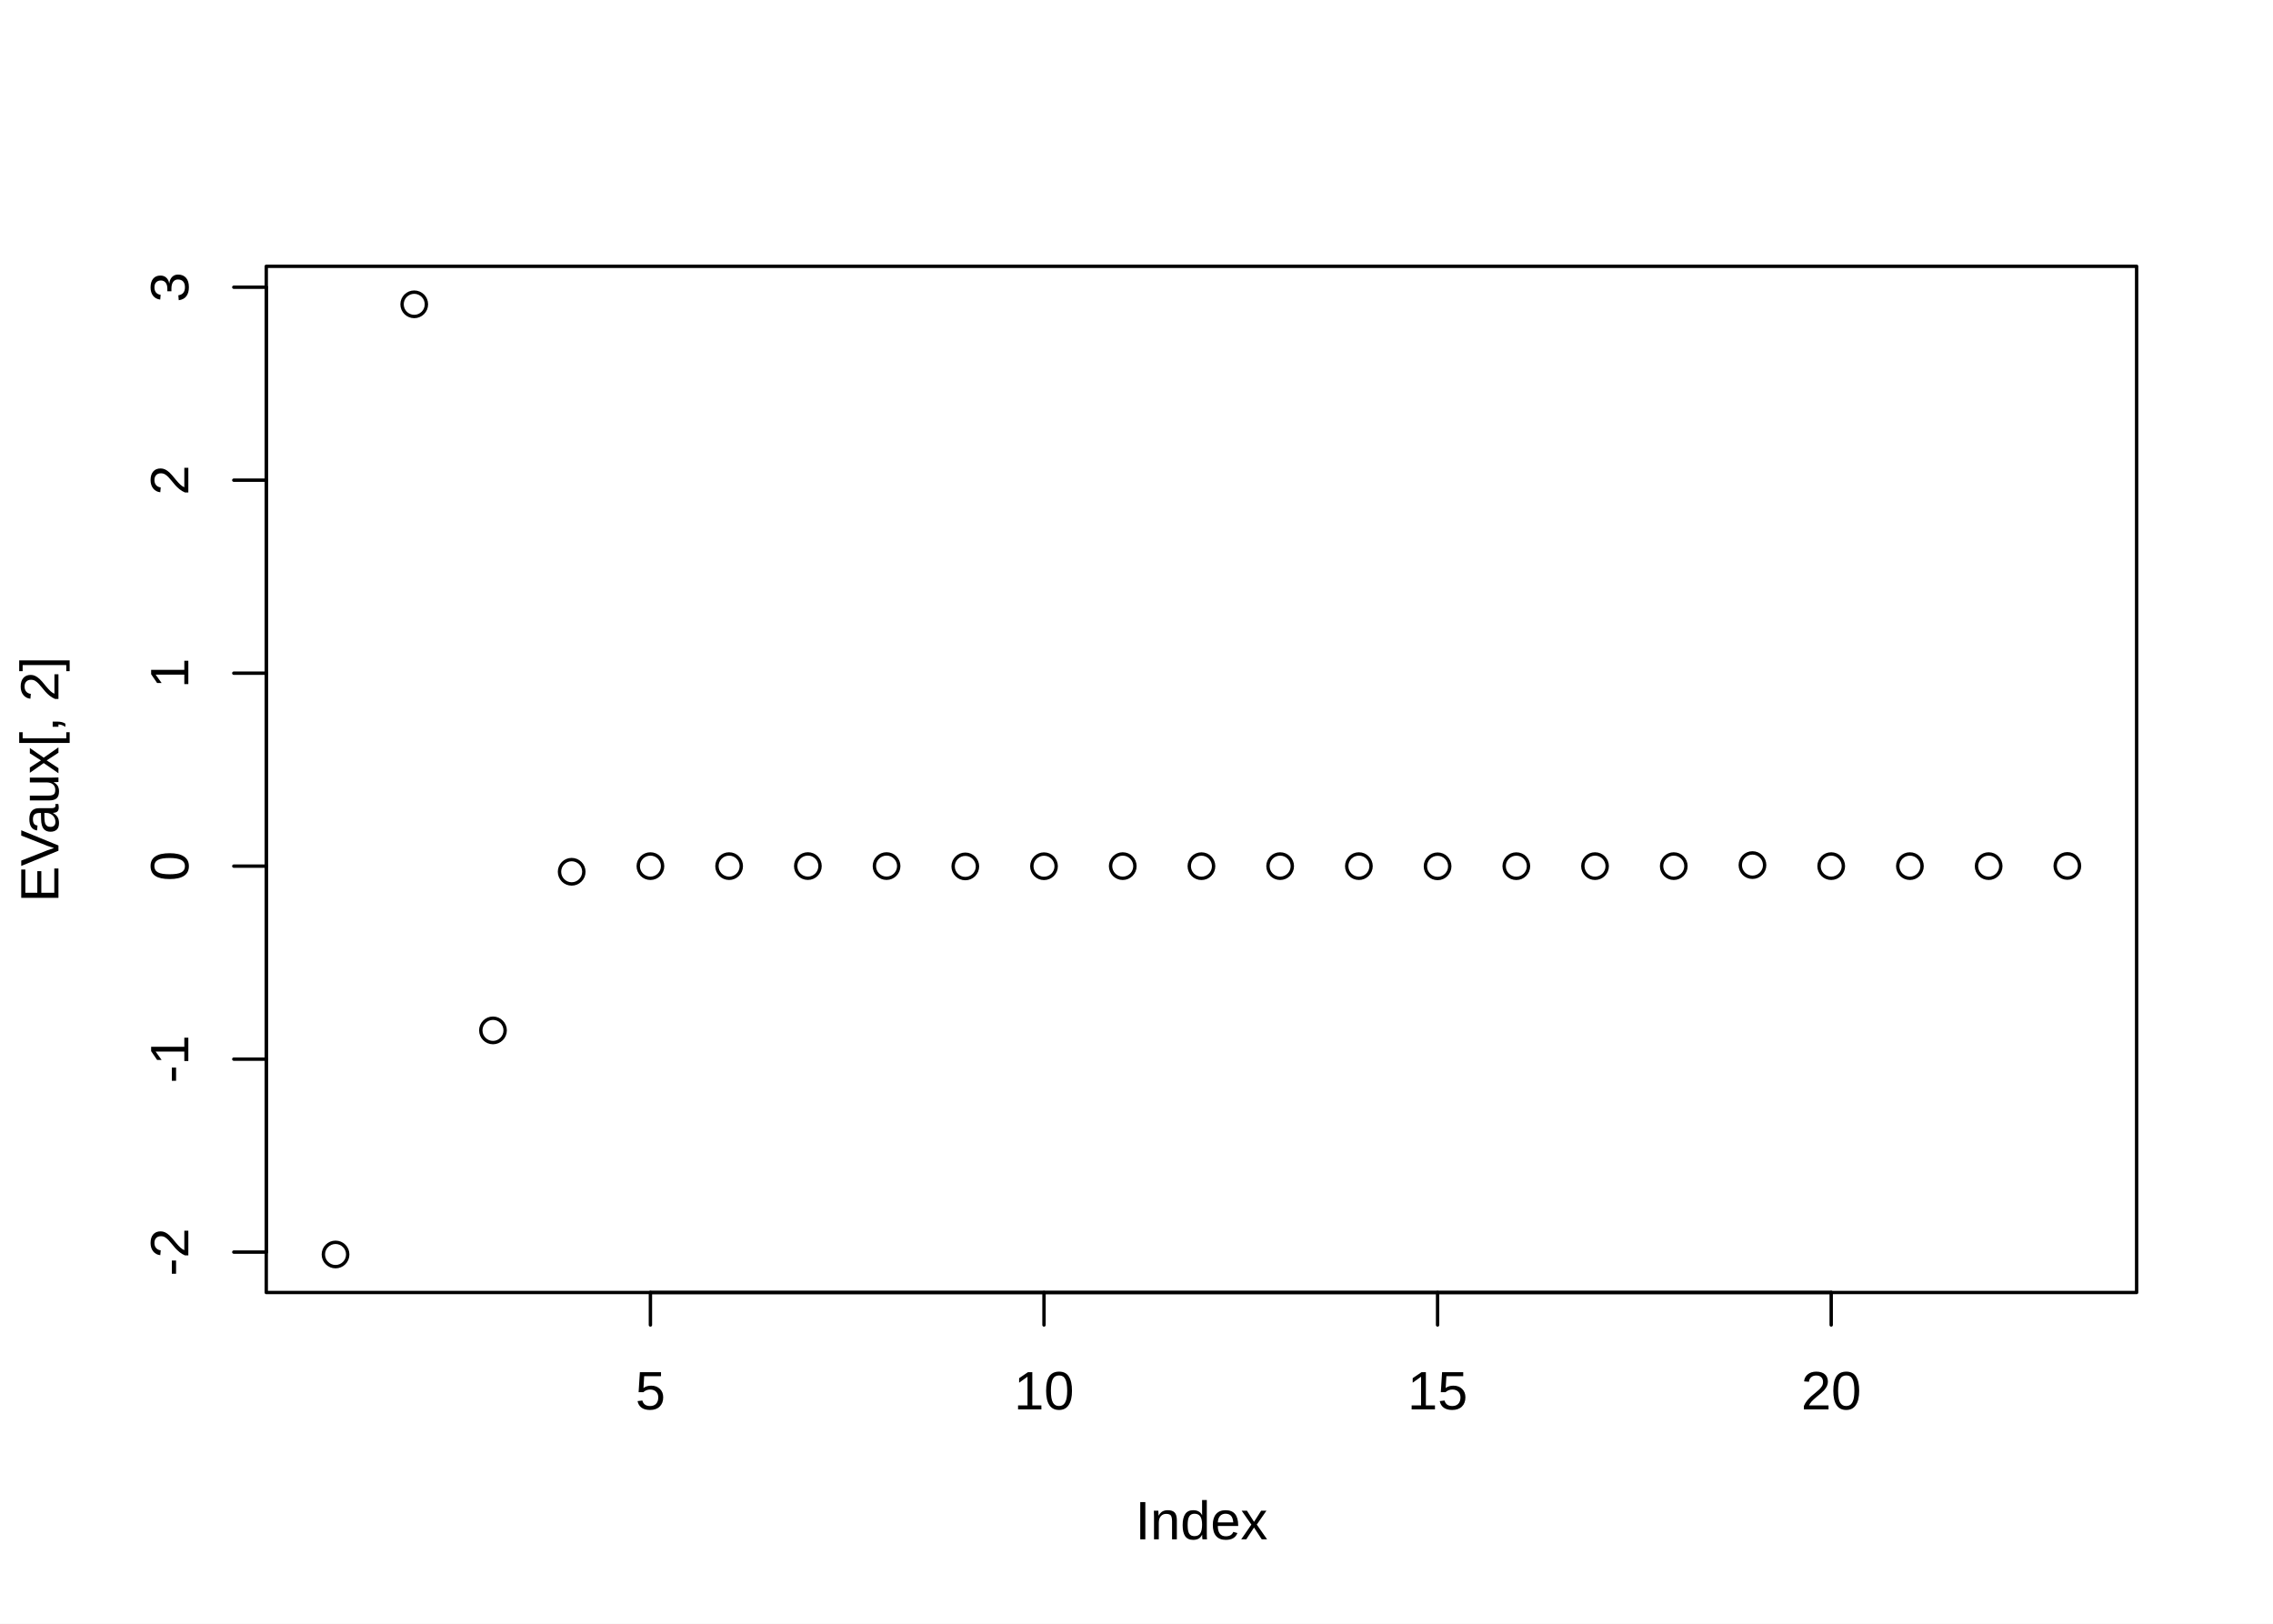
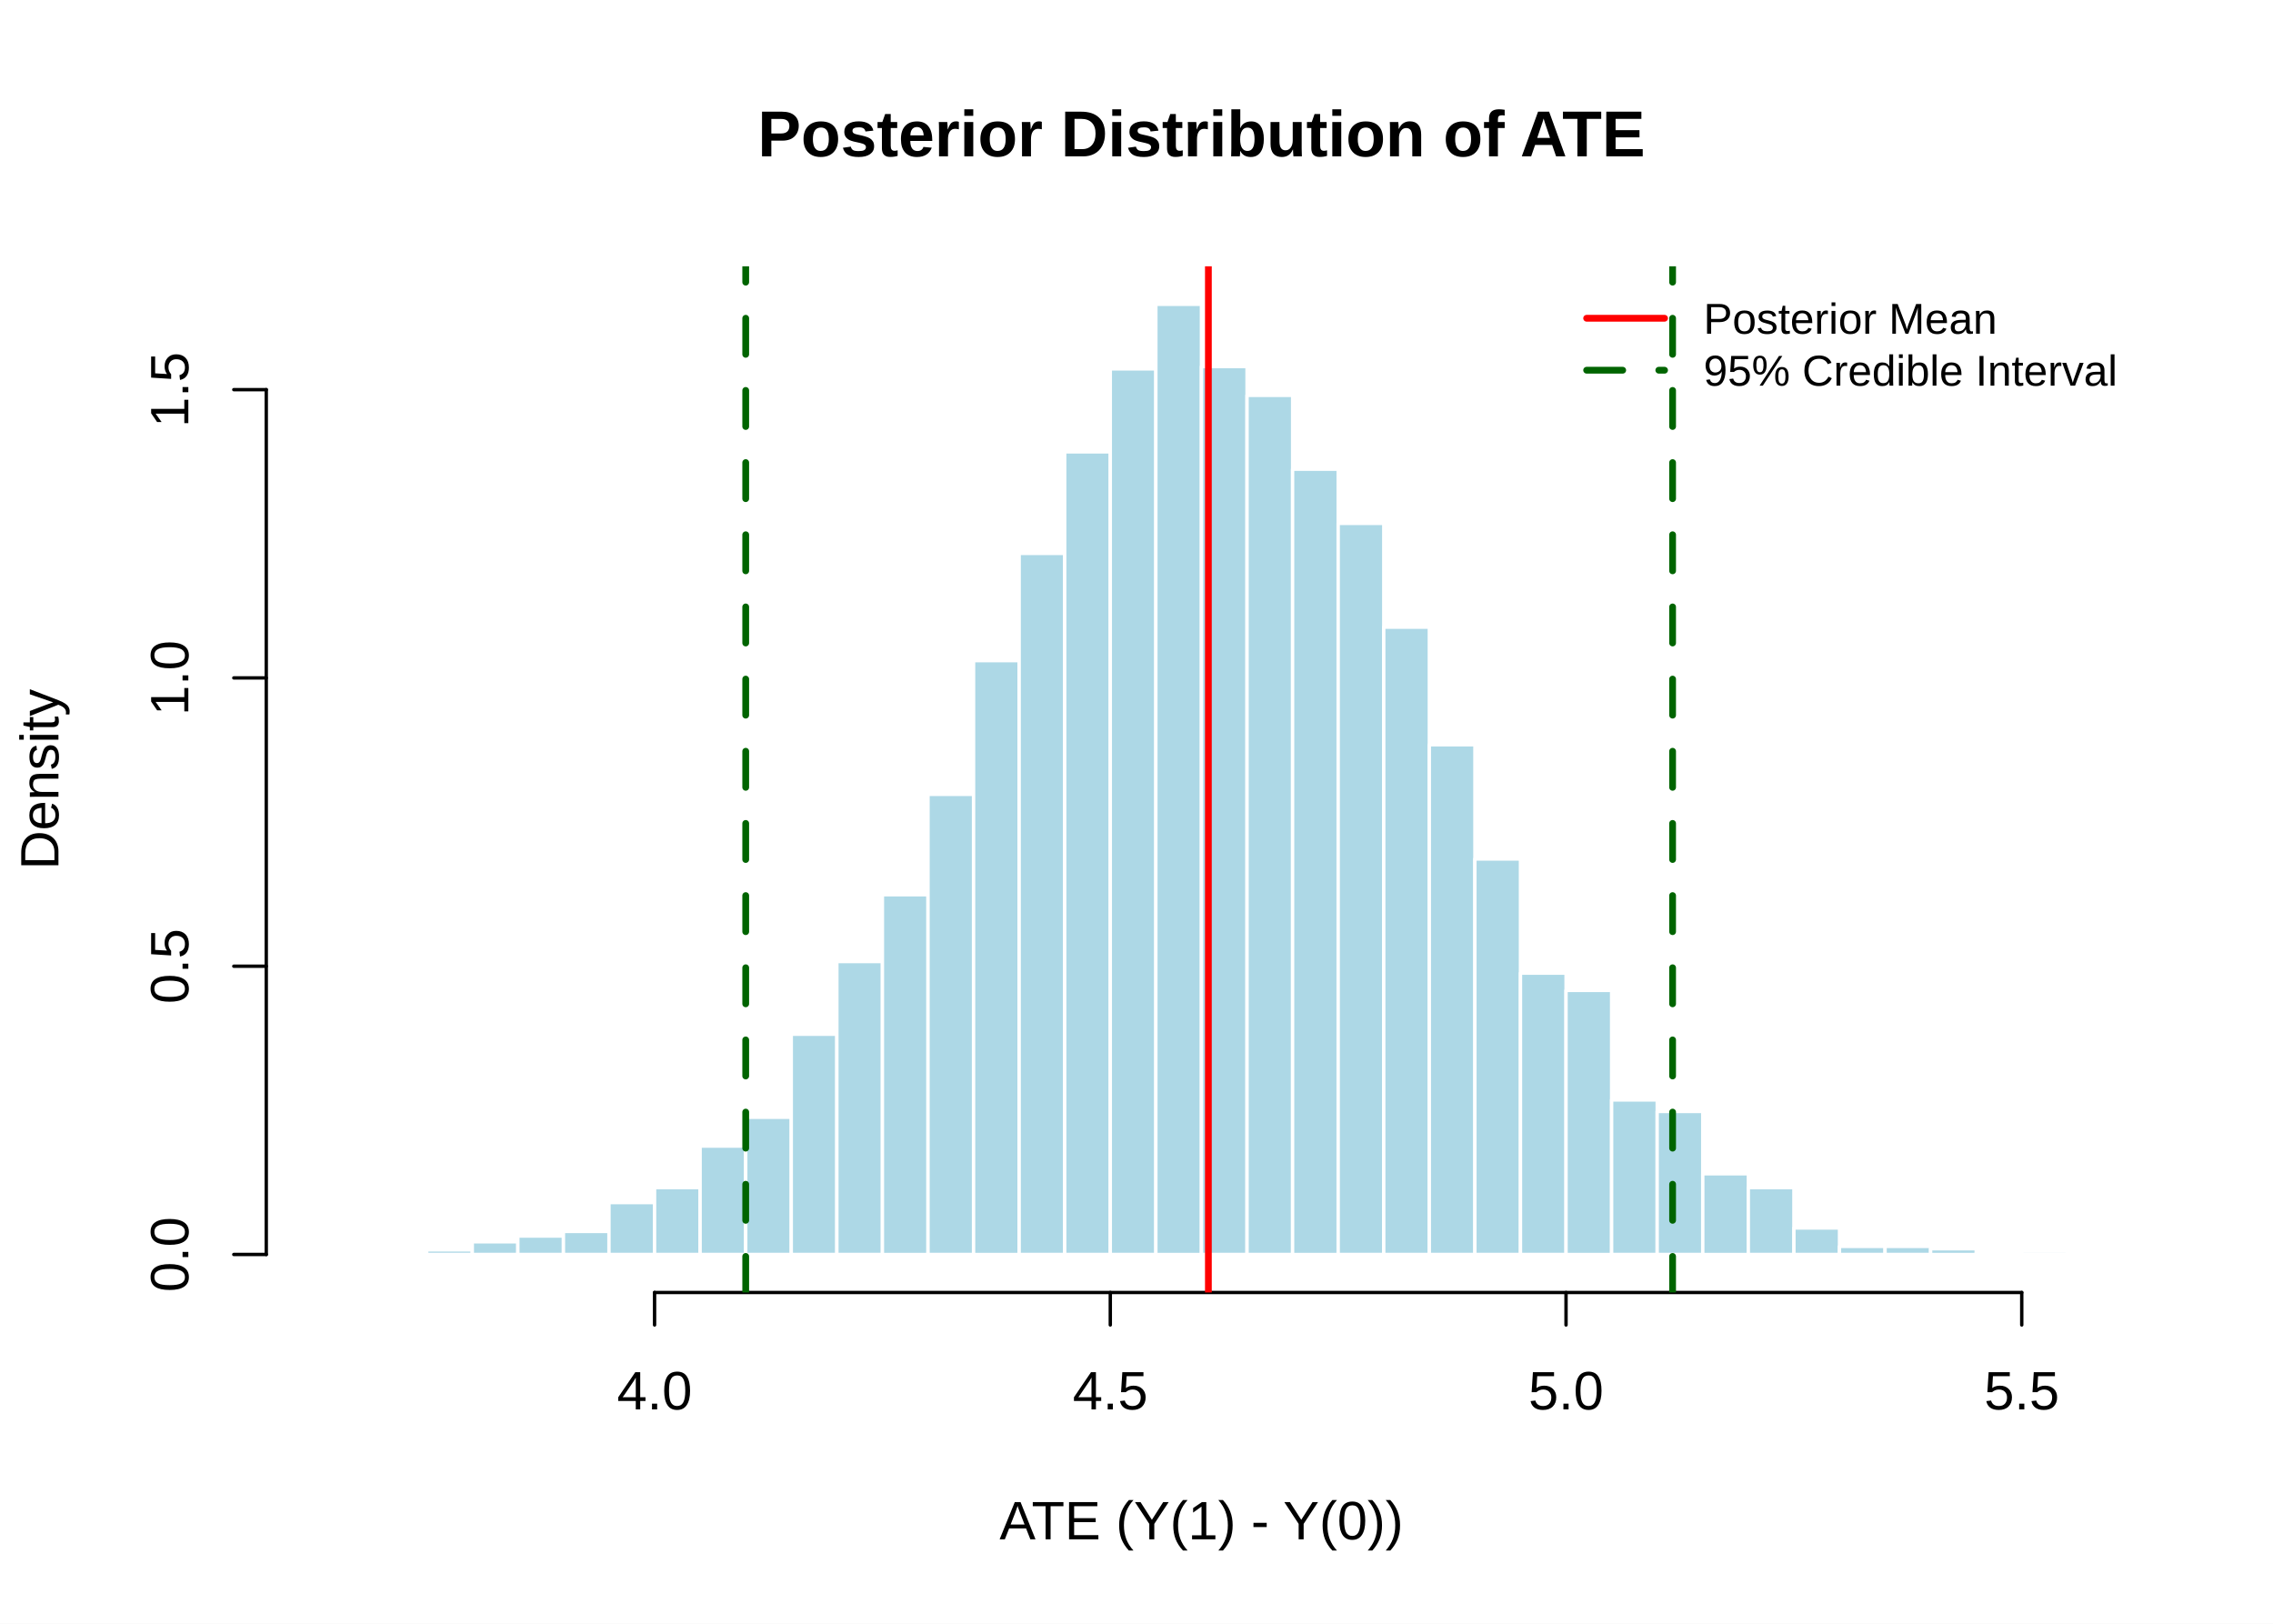
<svg xmlns="http://www.w3.org/2000/svg" class="svglite" width="504.00pt" height="360.00pt" viewBox="0 0 504.00 360.00">
  <defs>
    <style type="text/css">
    .svglite line, .svglite polyline, .svglite polygon, .svglite path, .svglite rect, .svglite circle {
      fill: none;
      stroke: #000000;
      stroke-linecap: round;
      stroke-linejoin: round;
      stroke-miterlimit: 10.00;
    }
    .svglite text {
      white-space: pre;
    }
  </style>
  </defs>
  <rect width="100%" height="100%" style="stroke: none; fill: #FFFFFF;" />
  <defs>
    <clipPath id="cpMC4wMHw1MDQuMDB8MC4wMHwzNjAuMDA=">
      <rect x="0.00" y="0.00" width="504.00" height="360.00" />
    </clipPath>
  </defs>
  <g clip-path="url(#cpMC4wMHw1MDQuMDB8MC4wMHwzNjAuMDA=)">
</g>
  <defs>
    <clipPath id="cpNTkuMDR8NDczLjc2fDU5LjA0fDI4Ni41Ng==">
      <rect x="59.04" y="59.04" width="414.72" height="227.52" />
    </clipPath>
  </defs>
  <g clip-path="url(#cpNTkuMDR8NDczLjc2fDU5LjA0fDI4Ni41Ng==)">
-     <circle cx="74.40" cy="278.13" r="2.70" style="stroke-width: 0.75;" />
-     <circle cx="91.85" cy="67.47" r="2.70" style="stroke-width: 0.75;" />
-     <circle cx="109.31" cy="228.45" r="2.70" style="stroke-width: 0.75;" />
-     <circle cx="126.76" cy="193.28" r="2.70" style="stroke-width: 0.75;" />
-     <circle cx="144.22" cy="192.03" r="2.70" style="stroke-width: 0.75;" />
-     <circle cx="161.67" cy="192.03" r="2.70" style="stroke-width: 0.75;" />
-     <circle cx="179.13" cy="192.02" r="2.70" style="stroke-width: 0.75;" />
-     <circle cx="196.58" cy="192.02" r="2.70" style="stroke-width: 0.75;" />
-     <circle cx="214.04" cy="192.09" r="2.70" style="stroke-width: 0.75;" />
-     <circle cx="231.49" cy="192.05" r="2.70" style="stroke-width: 0.75;" />
-     <circle cx="248.95" cy="192.03" r="2.70" style="stroke-width: 0.75;" />
-     <circle cx="266.40" cy="192.04" r="2.70" style="stroke-width: 0.75;" />
-     <circle cx="283.85" cy="192.03" r="2.70" style="stroke-width: 0.75;" />
-     <circle cx="301.31" cy="192.03" r="2.70" style="stroke-width: 0.75;" />
-     <circle cx="318.76" cy="192.07" r="2.70" style="stroke-width: 0.75;" />
-     <circle cx="336.22" cy="192.04" r="2.70" style="stroke-width: 0.75;" />
-     <circle cx="353.67" cy="192.03" r="2.70" style="stroke-width: 0.75;" />
-     <circle cx="371.13" cy="192.03" r="2.70" style="stroke-width: 0.75;" />
-     <circle cx="388.58" cy="191.80" r="2.70" style="stroke-width: 0.75;" />
-     <circle cx="406.04" cy="192.03" r="2.70" style="stroke-width: 0.75;" />
-     <circle cx="423.49" cy="192.03" r="2.70" style="stroke-width: 0.75;" />
-     <circle cx="440.95" cy="192.03" r="2.70" style="stroke-width: 0.75;" />
-     <circle cx="458.40" cy="191.99" r="2.70" style="stroke-width: 0.75;" />
+ </g>
+   <g clip-path="url(#cpMC4wMHw1MDQuMDB8MC4wMHwzNjAuMDA=)">
+     <text x="266.40" y="34.67" text-anchor="middle" style="font-size: 14.40px; font-weight: bold; font-family: &quot;Arial&quot;;" textLength="196.70px" lengthAdjust="spacingAndGlyphs">Posterior Distribution of ATE</text>
+     <text x="266.40" y="341.28" text-anchor="middle" style="font-size: 12.00px; font-family: &quot;Arial&quot;;" textLength="89.57px" lengthAdjust="spacingAndGlyphs">ATE (Y(1) - Y(0))</text>
+     <text transform="translate(12.96,172.80) rotate(-90)" text-anchor="middle" style="font-size: 12.00px; font-family: &quot;Arial&quot;;" textLength="40.02px" lengthAdjust="spacingAndGlyphs">Density</text>
+     <line x1="145.14" y1="286.56" x2="448.29" y2="286.56" style="stroke-width: 0.75;" />
+     <line x1="145.14" y1="286.56" x2="145.14" y2="293.76" style="stroke-width: 0.75;" />
+     <line x1="246.19" y1="286.56" x2="246.19" y2="293.76" style="stroke-width: 0.75;" />
+     <line x1="347.24" y1="286.56" x2="347.24" y2="293.76" style="stroke-width: 0.75;" />
+     <line x1="448.29" y1="286.56" x2="448.29" y2="293.76" style="stroke-width: 0.75;" />
+     <text x="145.14" y="312.48" text-anchor="middle" style="font-size: 12.00px; font-family: &quot;Arial&quot;;" textLength="16.68px" lengthAdjust="spacingAndGlyphs">4.0</text>
+     <text x="246.19" y="312.48" text-anchor="middle" style="font-size: 12.00px; font-family: &quot;Arial&quot;;" textLength="16.68px" lengthAdjust="spacingAndGlyphs">4.5</text>
+     <text x="347.24" y="312.48" text-anchor="middle" style="font-size: 12.00px; font-family: &quot;Arial&quot;;" textLength="16.68px" lengthAdjust="spacingAndGlyphs">5.0</text>
+     <text x="448.29" y="312.48" text-anchor="middle" style="font-size: 12.00px; font-family: &quot;Arial&quot;;" textLength="16.68px" lengthAdjust="spacingAndGlyphs">5.5</text>
+     <line x1="59.04" y1="278.13" x2="59.04" y2="86.39" style="stroke-width: 0.75;" />
+     <line x1="59.04" y1="278.13" x2="51.84" y2="278.13" style="stroke-width: 0.75;" />
+     <line x1="59.04" y1="214.22" x2="51.84" y2="214.22" style="stroke-width: 0.75;" />
+     <line x1="59.04" y1="150.30" x2="51.84" y2="150.30" style="stroke-width: 0.75;" />
+     <line x1="59.04" y1="86.39" x2="51.84" y2="86.39" style="stroke-width: 0.75;" />
+     <text transform="translate(41.76,278.13) rotate(-90)" text-anchor="middle" style="font-size: 12.00px; font-family: &quot;Arial&quot;;" textLength="16.68px" lengthAdjust="spacingAndGlyphs">0.0</text>
+     <text transform="translate(41.76,214.22) rotate(-90)" text-anchor="middle" style="font-size: 12.00px; font-family: &quot;Arial&quot;;" textLength="16.68px" lengthAdjust="spacingAndGlyphs">0.5</text>
+     <text transform="translate(41.76,150.30) rotate(-90)" text-anchor="middle" style="font-size: 12.00px; font-family: &quot;Arial&quot;;" textLength="16.68px" lengthAdjust="spacingAndGlyphs">1.0</text>
+     <text transform="translate(41.76,86.39) rotate(-90)" text-anchor="middle" style="font-size: 12.00px; font-family: &quot;Arial&quot;;" textLength="16.68px" lengthAdjust="spacingAndGlyphs">1.5</text>
  </g>
-   <g clip-path="url(#cpMC4wMHw1MDQuMDB8MC4wMHwzNjAuMDA=)">
-     <line x1="144.22" y1="286.56" x2="406.04" y2="286.56" style="stroke-width: 0.75;" />
-     <line x1="144.22" y1="286.56" x2="144.22" y2="293.76" style="stroke-width: 0.75;" />
-     <line x1="231.49" y1="286.56" x2="231.49" y2="293.76" style="stroke-width: 0.75;" />
-     <line x1="318.76" y1="286.56" x2="318.76" y2="293.76" style="stroke-width: 0.75;" />
-     <line x1="406.04" y1="286.56" x2="406.04" y2="293.76" style="stroke-width: 0.75;" />
-     <text x="144.22" y="312.48" text-anchor="middle" style="font-size: 12.00px; font-family: &quot;Arial&quot;;" textLength="6.67px" lengthAdjust="spacingAndGlyphs">5</text>
-     <text x="231.49" y="312.48" text-anchor="middle" style="font-size: 12.00px; font-family: &quot;Arial&quot;;" textLength="13.35px" lengthAdjust="spacingAndGlyphs">10</text>
-     <text x="318.76" y="312.48" text-anchor="middle" style="font-size: 12.00px; font-family: &quot;Arial&quot;;" textLength="13.35px" lengthAdjust="spacingAndGlyphs">15</text>
-     <text x="406.04" y="312.48" text-anchor="middle" style="font-size: 12.00px; font-family: &quot;Arial&quot;;" textLength="13.35px" lengthAdjust="spacingAndGlyphs">20</text>
-     <line x1="59.04" y1="277.60" x2="59.04" y2="63.68" style="stroke-width: 0.75;" />
-     <line x1="59.04" y1="277.60" x2="51.84" y2="277.60" style="stroke-width: 0.75;" />
-     <line x1="59.04" y1="234.82" x2="51.84" y2="234.82" style="stroke-width: 0.75;" />
-     <line x1="59.04" y1="192.03" x2="51.84" y2="192.03" style="stroke-width: 0.75;" />
-     <line x1="59.04" y1="149.25" x2="51.84" y2="149.25" style="stroke-width: 0.75;" />
-     <line x1="59.04" y1="106.46" x2="51.84" y2="106.46" style="stroke-width: 0.75;" />
-     <line x1="59.04" y1="63.68" x2="51.84" y2="63.68" style="stroke-width: 0.75;" />
-     <text transform="translate(41.76,277.60) rotate(-90)" text-anchor="middle" style="font-size: 12.00px; font-family: &quot;Arial&quot;;" textLength="10.67px" lengthAdjust="spacingAndGlyphs">-2</text>
-     <text transform="translate(41.76,234.82) rotate(-90)" text-anchor="middle" style="font-size: 12.00px; font-family: &quot;Arial&quot;;" textLength="10.67px" lengthAdjust="spacingAndGlyphs">-1</text>
-     <text transform="translate(41.76,192.03) rotate(-90)" text-anchor="middle" style="font-size: 12.00px; font-family: &quot;Arial&quot;;" textLength="6.67px" lengthAdjust="spacingAndGlyphs">0</text>
-     <text transform="translate(41.76,149.25) rotate(-90)" text-anchor="middle" style="font-size: 12.00px; font-family: &quot;Arial&quot;;" textLength="6.67px" lengthAdjust="spacingAndGlyphs">1</text>
-     <text transform="translate(41.76,106.46) rotate(-90)" text-anchor="middle" style="font-size: 12.00px; font-family: &quot;Arial&quot;;" textLength="6.67px" lengthAdjust="spacingAndGlyphs">2</text>
-     <text transform="translate(41.76,63.68) rotate(-90)" text-anchor="middle" style="font-size: 12.00px; font-family: &quot;Arial&quot;;" textLength="6.67px" lengthAdjust="spacingAndGlyphs">3</text>
-     <polygon points="59.04,286.56 473.76,286.56 473.76,59.04 59.04,59.04 " style="stroke-width: 0.75;" />
-     <text x="266.40" y="341.28" text-anchor="middle" style="font-size: 12.00px; font-family: &quot;Arial&quot;;" textLength="29.36px" lengthAdjust="spacingAndGlyphs">Index</text>
-     <text transform="translate(12.96,172.80) rotate(-90)" text-anchor="middle" style="font-size: 12.00px; font-family: &quot;Arial&quot;;" textLength="54.48px" lengthAdjust="spacingAndGlyphs">EVaux[, 2]</text>
+   <g clip-path="url(#cpNTkuMDR8NDczLjc2fDU5LjA0fDI4Ni41Ng==)">
+     <rect x="74.40" y="277.62" width="10.11" height="0.51" style="stroke-width: 0.75; stroke: #FFFFFF; fill: #ADD8E6;" />
+     <rect x="84.51" y="278.13" width="10.11" height="0.00" style="stroke-width: 0.75; stroke: #FFFFFF; fill: #ADD8E6;" />
+     <rect x="94.61" y="277.11" width="10.11" height="1.02" style="stroke-width: 0.75; stroke: #FFFFFF; fill: #ADD8E6;" />
+     <rect x="104.72" y="275.32" width="10.11" height="2.81" style="stroke-width: 0.75; stroke: #FFFFFF; fill: #ADD8E6;" />
+     <rect x="114.82" y="274.04" width="10.11" height="4.09" style="stroke-width: 0.75; stroke: #FFFFFF; fill: #ADD8E6;" />
+     <rect x="124.93" y="273.02" width="10.11" height="5.11" style="stroke-width: 0.75; stroke: #FFFFFF; fill: #ADD8E6;" />
+     <rect x="135.03" y="266.63" width="10.11" height="11.50" style="stroke-width: 0.75; stroke: #FFFFFF; fill: #ADD8E6;" />
+     <rect x="145.14" y="263.30" width="10.11" height="14.83" style="stroke-width: 0.75; stroke: #FFFFFF; fill: #ADD8E6;" />
+     <rect x="155.24" y="254.10" width="10.11" height="24.03" style="stroke-width: 0.75; stroke: #FFFFFF; fill: #ADD8E6;" />
+     <rect x="165.35" y="247.71" width="10.11" height="30.42" style="stroke-width: 0.75; stroke: #FFFFFF; fill: #ADD8E6;" />
+     <rect x="175.45" y="229.30" width="10.11" height="48.83" style="stroke-width: 0.75; stroke: #FFFFFF; fill: #ADD8E6;" />
+     <rect x="185.56" y="213.19" width="10.11" height="64.94" style="stroke-width: 0.75; stroke: #FFFFFF; fill: #ADD8E6;" />
+     <rect x="195.66" y="198.37" width="10.11" height="79.77" style="stroke-width: 0.75; stroke: #FFFFFF; fill: #ADD8E6;" />
+     <rect x="205.77" y="176.12" width="10.11" height="102.01" style="stroke-width: 0.75; stroke: #FFFFFF; fill: #ADD8E6;" />
+     <rect x="215.87" y="146.47" width="10.11" height="131.67" style="stroke-width: 0.75; stroke: #FFFFFF; fill: #ADD8E6;" />
+     <rect x="225.98" y="122.69" width="10.11" height="155.44" style="stroke-width: 0.75; stroke: #FFFFFF; fill: #ADD8E6;" />
+     <rect x="236.08" y="100.19" width="10.11" height="177.94" style="stroke-width: 0.75; stroke: #FFFFFF; fill: #ADD8E6;" />
+     <rect x="246.19" y="81.78" width="10.11" height="196.35" style="stroke-width: 0.75; stroke: #FFFFFF; fill: #ADD8E6;" />
+     <rect x="256.29" y="67.47" width="10.11" height="210.67" style="stroke-width: 0.75; stroke: #FFFFFF; fill: #ADD8E6;" />
+     <rect x="266.40" y="81.27" width="10.11" height="196.86" style="stroke-width: 0.75; stroke: #FFFFFF; fill: #ADD8E6;" />
+     <rect x="276.51" y="87.66" width="10.11" height="190.47" style="stroke-width: 0.75; stroke: #FFFFFF; fill: #ADD8E6;" />
+     <rect x="286.61" y="104.03" width="10.11" height="174.11" style="stroke-width: 0.75; stroke: #FFFFFF; fill: #ADD8E6;" />
+     <rect x="296.72" y="116.04" width="10.11" height="162.09" style="stroke-width: 0.75; stroke: #FFFFFF; fill: #ADD8E6;" />
+     <rect x="306.82" y="139.05" width="10.11" height="139.08" style="stroke-width: 0.75; stroke: #FFFFFF; fill: #ADD8E6;" />
+     <rect x="316.93" y="165.13" width="10.11" height="113.00" style="stroke-width: 0.75; stroke: #FFFFFF; fill: #ADD8E6;" />
+     <rect x="327.03" y="190.44" width="10.11" height="87.69" style="stroke-width: 0.75; stroke: #FFFFFF; fill: #ADD8E6;" />
+     <rect x="337.14" y="215.75" width="10.11" height="62.38" style="stroke-width: 0.75; stroke: #FFFFFF; fill: #ADD8E6;" />
+     <rect x="347.24" y="219.59" width="10.11" height="58.55" style="stroke-width: 0.75; stroke: #FFFFFF; fill: #ADD8E6;" />
+     <rect x="357.35" y="243.87" width="10.11" height="34.26" style="stroke-width: 0.75; stroke: #FFFFFF; fill: #ADD8E6;" />
+     <rect x="367.45" y="246.43" width="10.11" height="31.70" style="stroke-width: 0.75; stroke: #FFFFFF; fill: #ADD8E6;" />
+     <rect x="377.56" y="260.24" width="10.11" height="17.90" style="stroke-width: 0.75; stroke: #FFFFFF; fill: #ADD8E6;" />
+     <rect x="387.66" y="263.30" width="10.11" height="14.83" style="stroke-width: 0.75; stroke: #FFFFFF; fill: #ADD8E6;" />
+     <rect x="397.77" y="272.25" width="10.11" height="5.88" style="stroke-width: 0.75; stroke: #FFFFFF; fill: #ADD8E6;" />
+     <rect x="407.87" y="276.34" width="10.11" height="1.79" style="stroke-width: 0.75; stroke: #FFFFFF; fill: #ADD8E6;" />
+     <rect x="417.98" y="276.34" width="10.11" height="1.79" style="stroke-width: 0.75; stroke: #FFFFFF; fill: #ADD8E6;" />
+     <rect x="428.08" y="276.86" width="10.11" height="1.28" style="stroke-width: 0.75; stroke: #FFFFFF; fill: #ADD8E6;" />
+     <rect x="438.19" y="277.88" width="10.11" height="0.26" style="stroke-width: 0.75; stroke: #FFFFFF; fill: #ADD8E6;" />
+     <rect x="448.29" y="277.37" width="10.11" height="0.77" style="stroke-width: 0.75; stroke: #FFFFFF; fill: #ADD8E6;" />
+     <line x1="267.94" y1="286.56" x2="267.94" y2="59.04" style="stroke-width: 1.50; stroke: #FF0000;" />
+     <line x1="165.35" y1="286.56" x2="165.35" y2="59.04" style="stroke-width: 1.50; stroke: #006400; stroke-dasharray: 8.00,8.00;" />
+     <line x1="370.87" y1="286.56" x2="370.87" y2="59.04" style="stroke-width: 1.50; stroke: #006400; stroke-dasharray: 8.00,8.00;" />
+     <line x1="351.81" y1="70.56" x2="369.09" y2="70.56" style="stroke-width: 1.50; stroke: #FF0000;" />
+     <line x1="351.81" y1="82.08" x2="369.09" y2="82.08" style="stroke-width: 1.50; stroke: #006400; stroke-dasharray: 8.00,8.00;" />
+     <text x="377.73" y="73.99" style="font-size: 9.60px; font-family: &quot;Arial&quot;;" textLength="65.04px" lengthAdjust="spacingAndGlyphs">Posterior Mean</text>
+     <text x="377.73" y="85.51" style="font-size: 9.60px; font-family: &quot;Arial&quot;;" textLength="91.71px" lengthAdjust="spacingAndGlyphs">95% Credible Interval</text>
  </g>
</svg>
